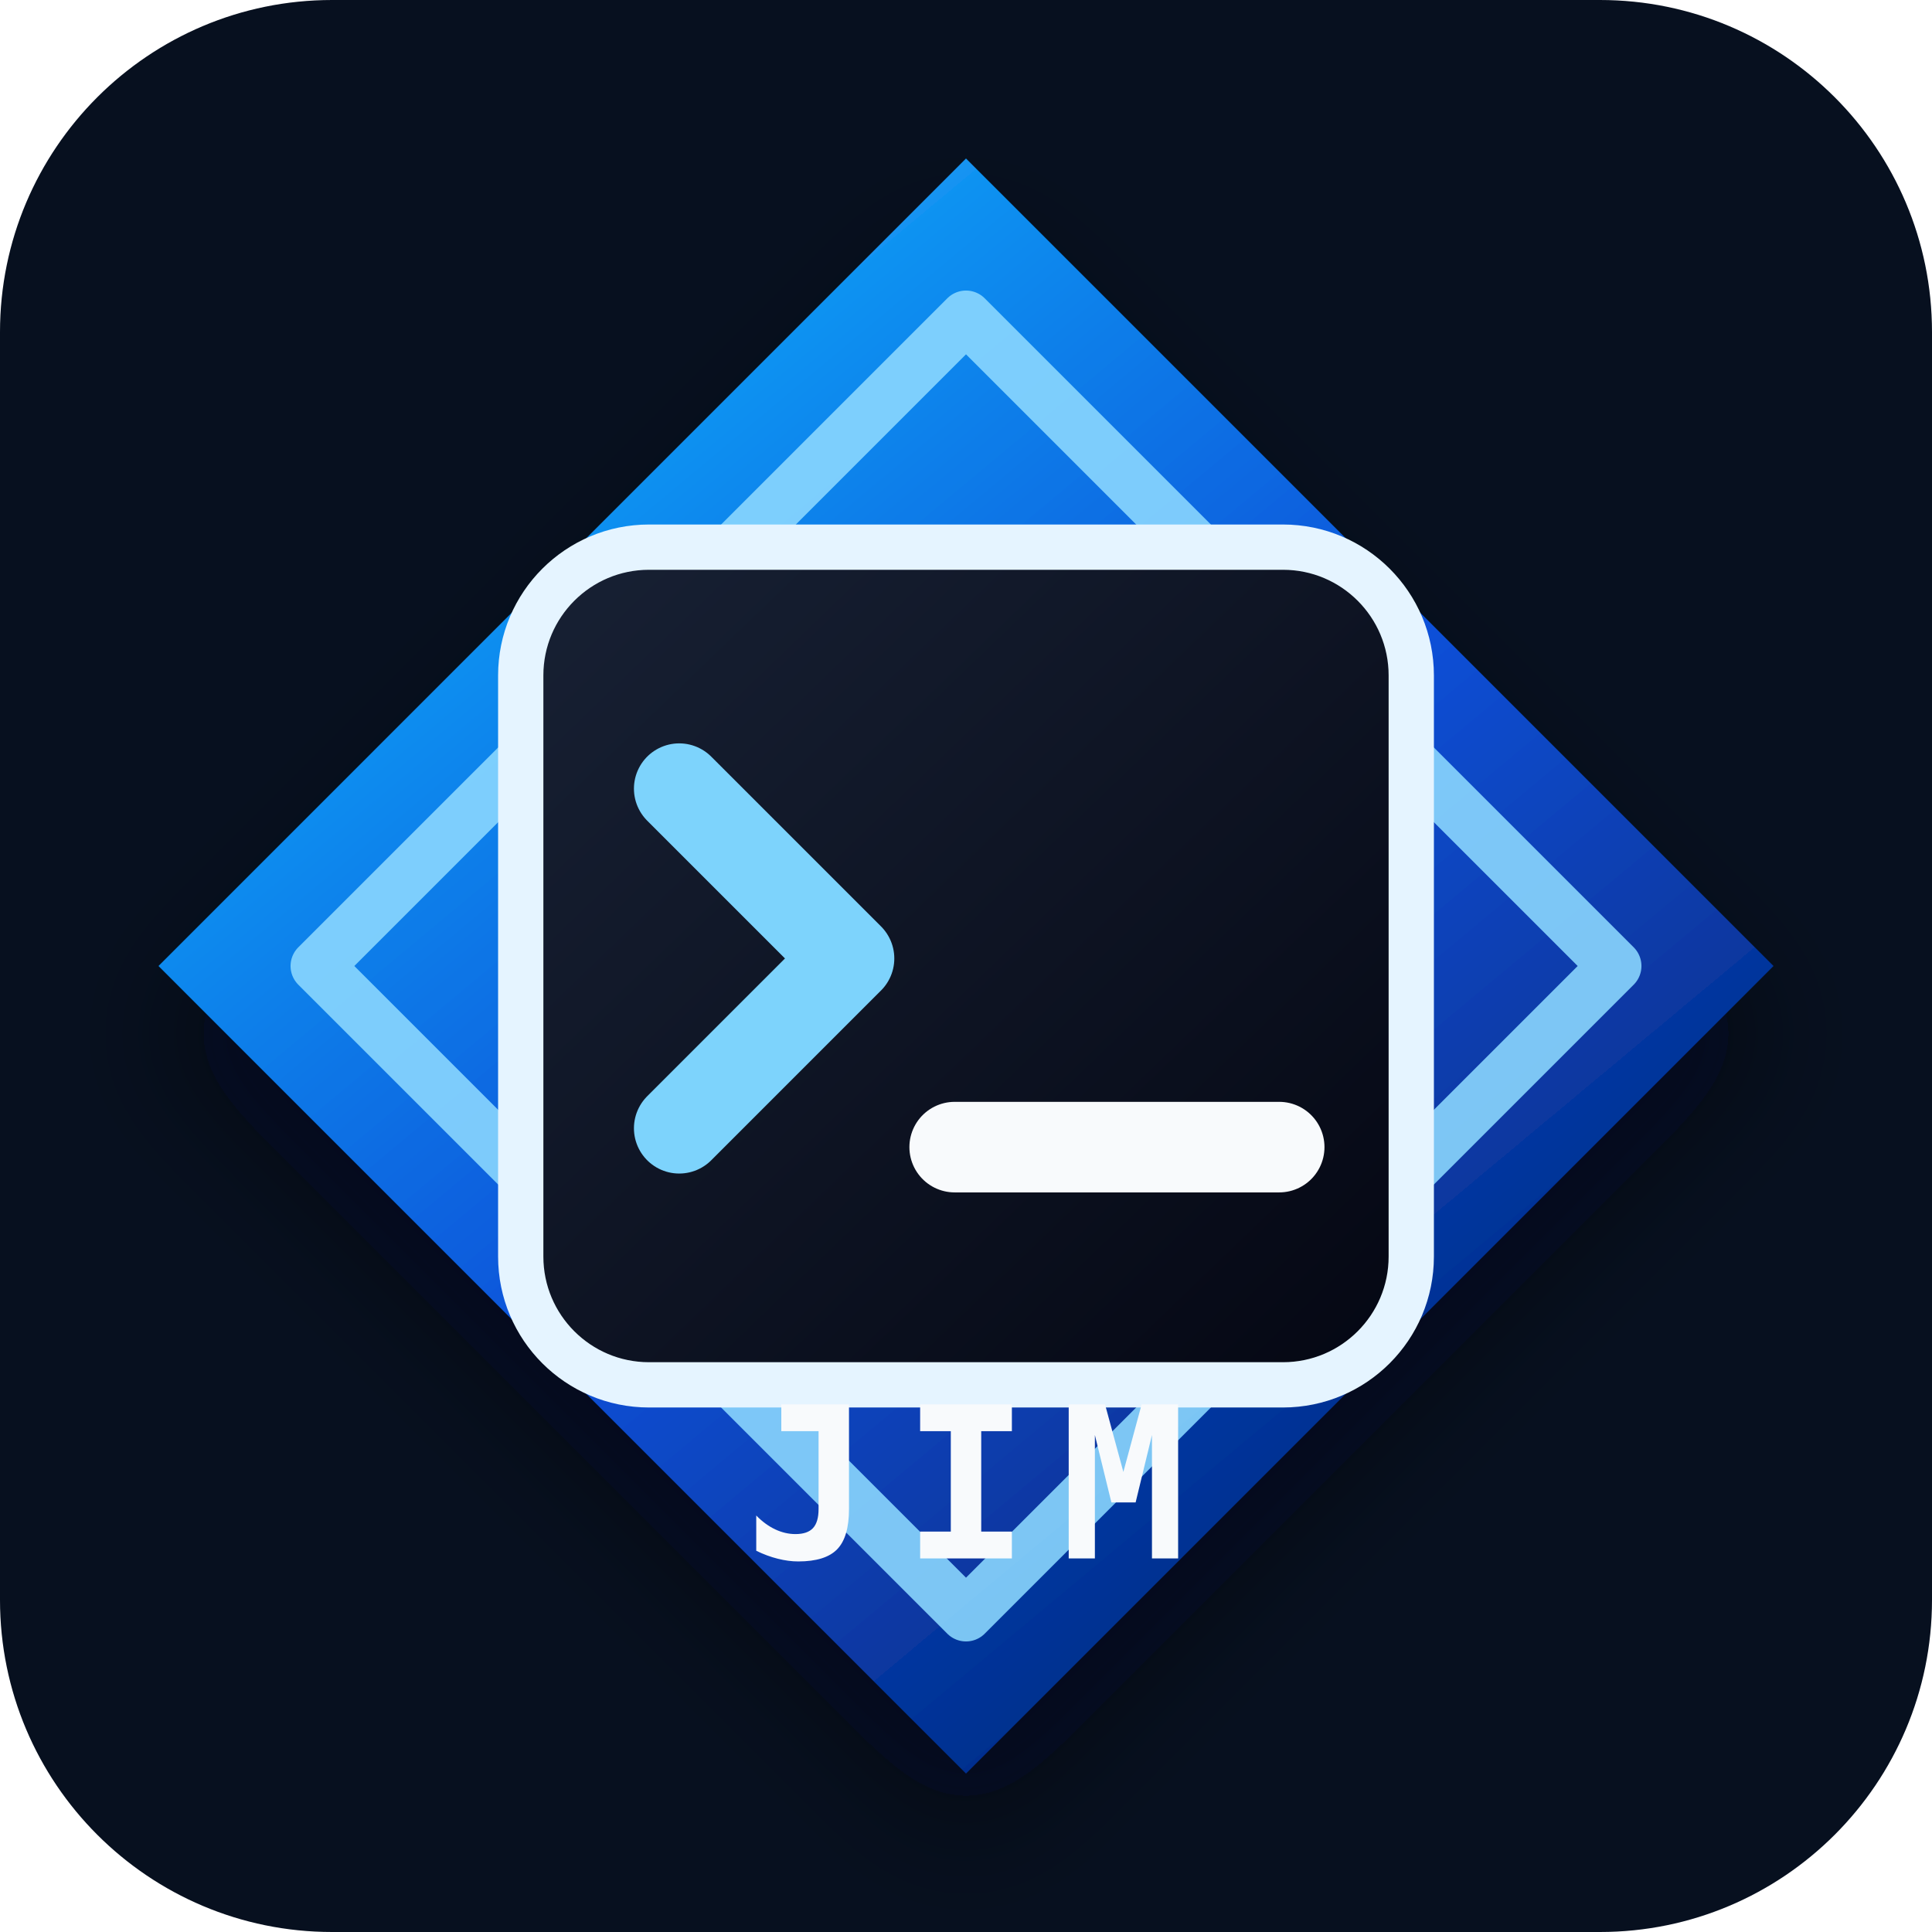
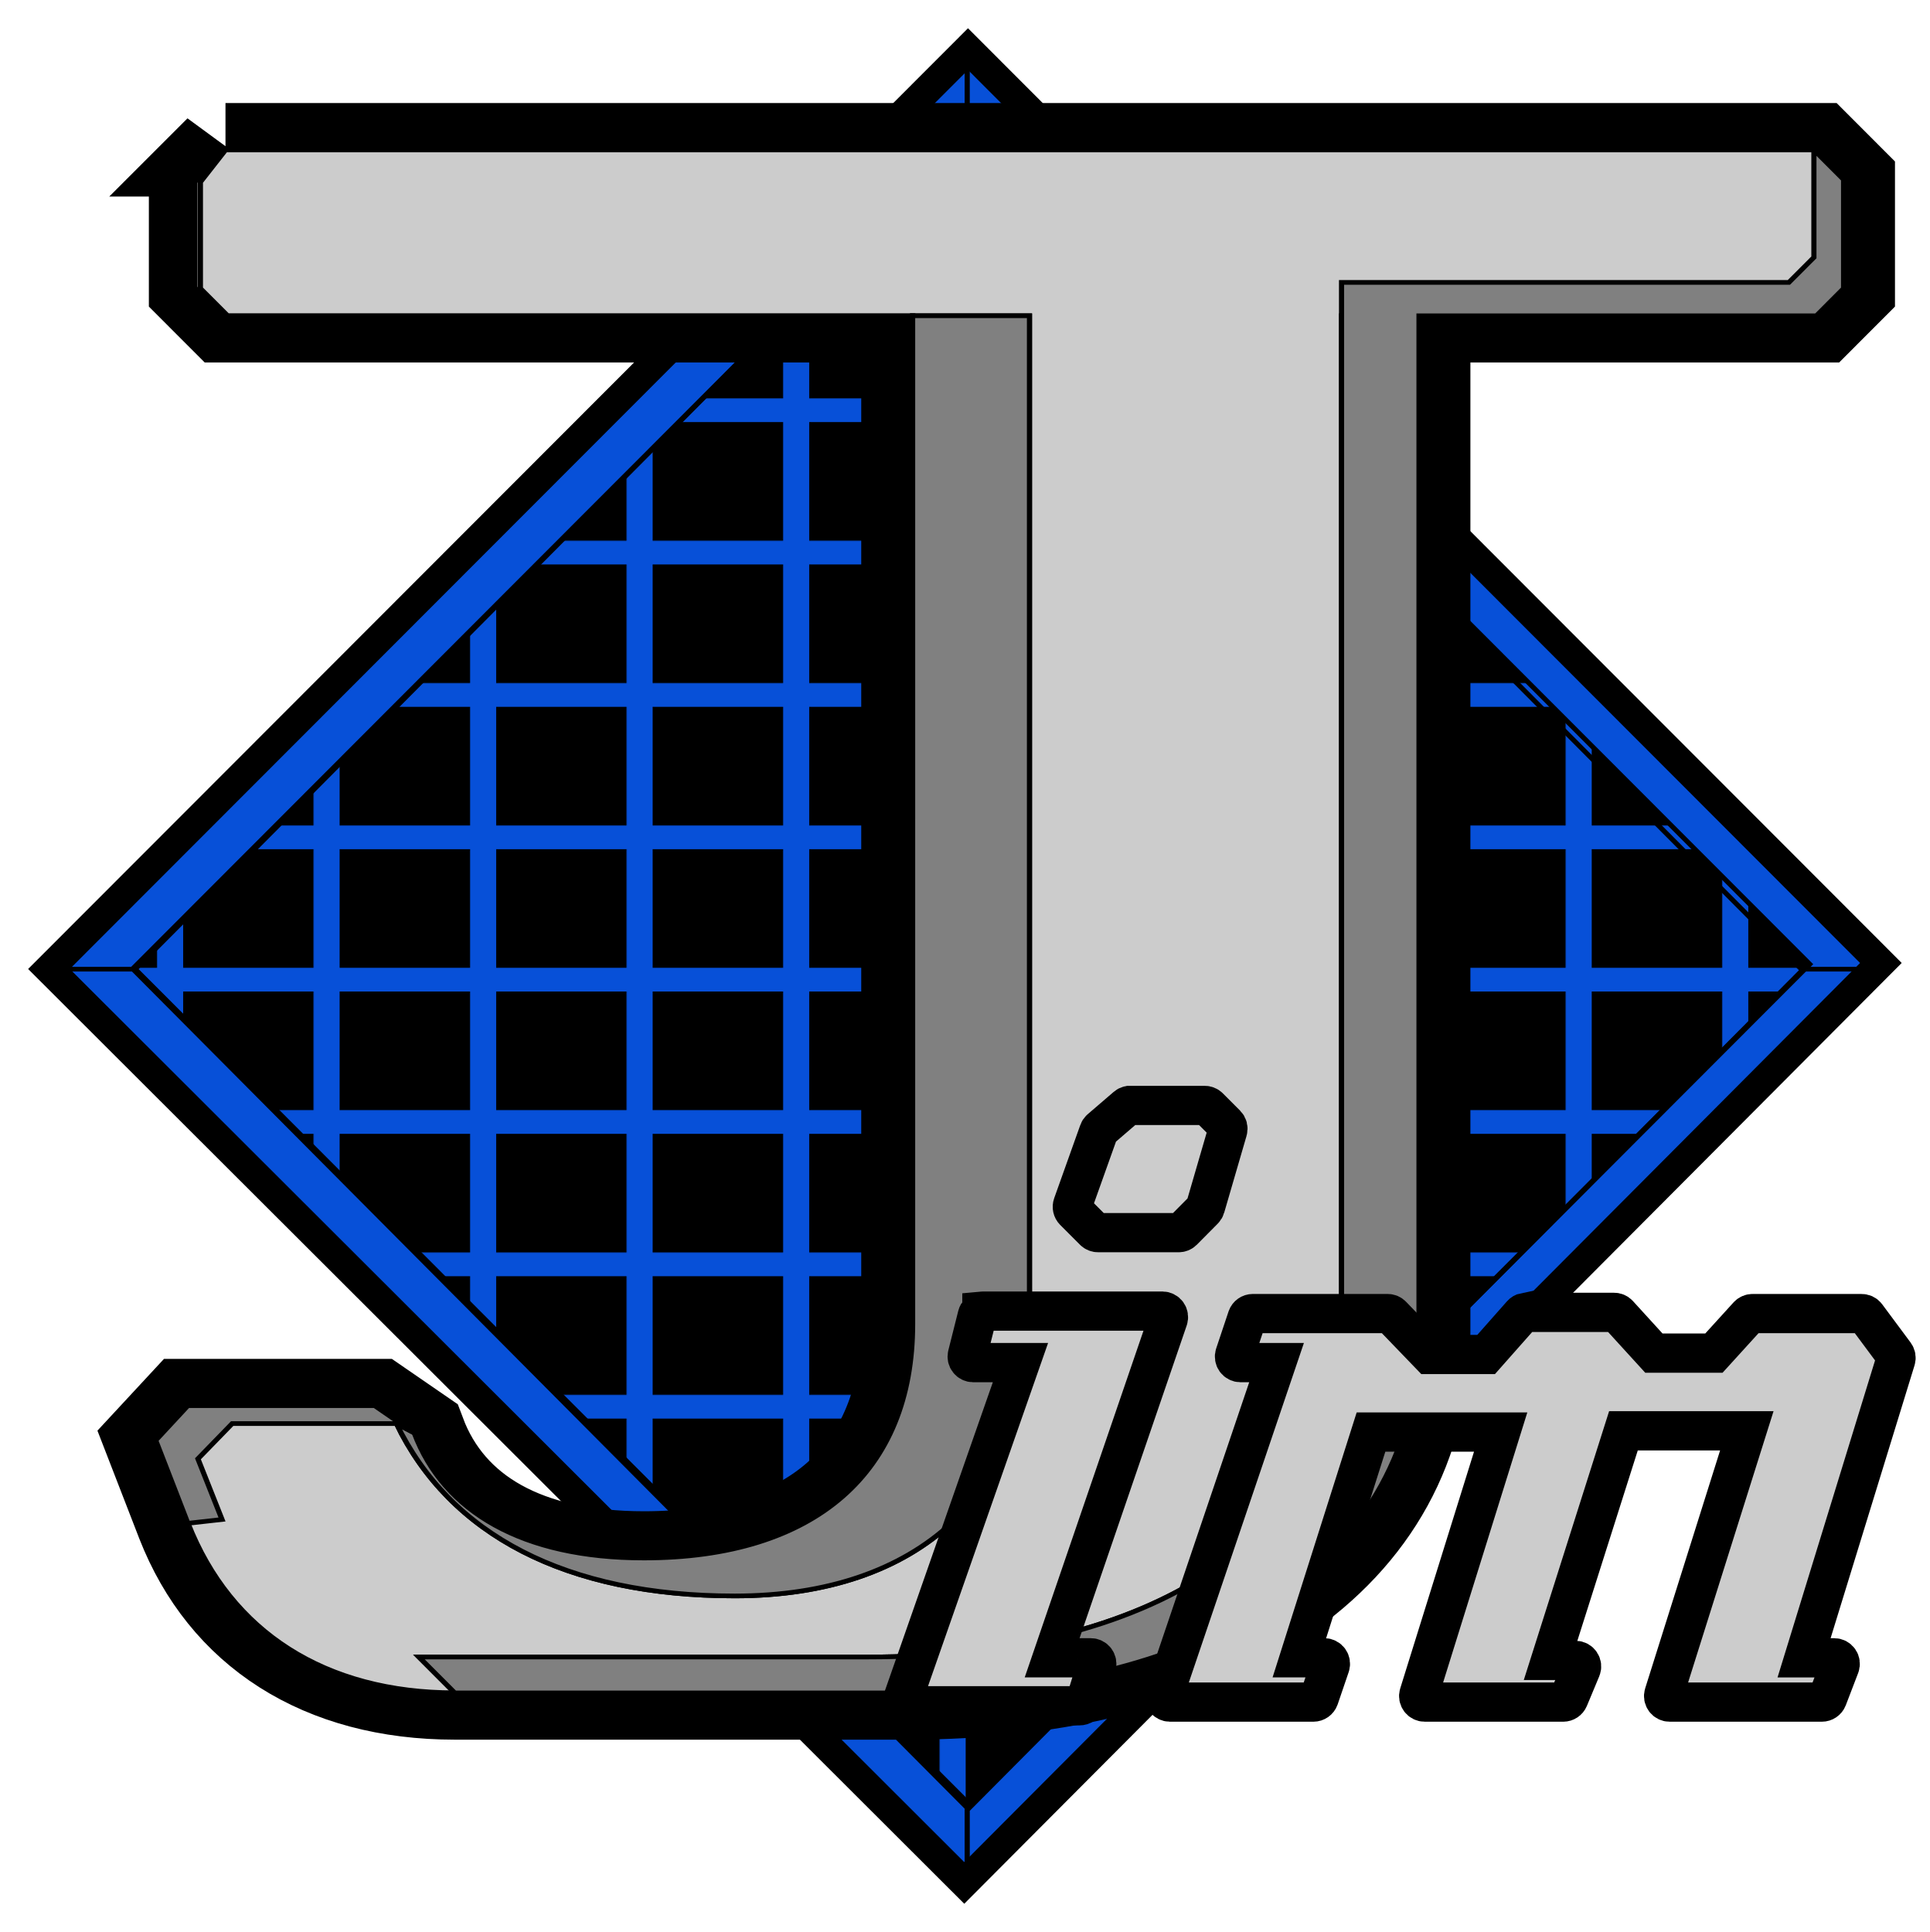
- <svg xmlns="http://www.w3.org/2000/svg" viewBox="0 0 512 512" role="img" aria-labelledby="title desc">
-   <defs>
-     <linearGradient id="diamond" x1="96" y1="64" x2="416" y2="448" gradientUnits="userSpaceOnUse">
-       <stop offset="0" stop-color="#17b6ff" />
-       <stop offset="0.52" stop-color="#0750d8" />
-       <stop offset="1" stop-color="#061d66" />
+ <svg xmlns="http://www.w3.org/2000/svg" xmlns:xlink="http://www.w3.org/1999/xlink" width="544.17" height="544.864" version="1.1" id="svg1">
+   <defs id="defs1">
+     <pattern xlink:href="#invert grid" preserveAspectRatio="xMidYMid" id="pattern172" patternTransform="scale(2.4)" x="0" y="0" />
+     <pattern patternUnits="userSpaceOnUse" width="12" height="12" preserveAspectRatio="xMidYMid" id="invert grid" x="0" y="0" style="fill:#000000">
+       <rect style="stroke:none;paint-order:markers fill stroke" id="rect2-0" width="10" height="10" x="0" y="0" />
+     </pattern>
+     <clipPath clipPathUnits="userSpaceOnUse" id="clipPath139">
+       <rect style="fill:#000000;stroke:#000000;stroke-width:0;stroke-linejoin:bevel;paint-order:stroke markers fill;stop-color:#000000" id="rect5-4" width="20" height="200" x="530" y="595" />
+     </clipPath>
+     <clipPath clipPathUnits="userSpaceOnUse" id="clipPath138">
+       <path id="path138" style="stroke-width:0.1;stroke-linecap:square;paint-order:markers fill stroke;stop-color:#000000" d="m 1736.615,-745.573 h 1589.476 v 72.467 H 1736.615 Z" />
+     </clipPath>
+     <clipPath clipPathUnits="userSpaceOnUse" id="clipPath131">
+       <rect style="fill:#ff0000;stroke:none;stroke-width:3;stroke-linecap:square;stroke-linejoin:miter;paint-order:stroke markers fill;stop-color:#000000" id="rect131" width="78" height="45.033" x="763.613" y="452.824" />
+     </clipPath>
+     <clipPath clipPathUnits="userSpaceOnUse" id="clipPath122">
+       <rect style="fill:#000000;stroke:none;stroke-width:1;stroke-linecap:butt;stroke-linejoin:bevel;paint-order:stroke markers fill;stop-color:#000000" id="rect122" width="46.192" height="80.007" x="75" y="399.997" />
+     </clipPath>
+     <clipPath clipPathUnits="userSpaceOnUse" id="clipPath121">
+       <rect style="fill:#ff0000;stroke:none;stroke-width:3;stroke-linecap:square;stroke-linejoin:miter;paint-order:stroke markers fill;stop-color:#000000" id="rect121" width="78" height="45.033" x="763.613" y="452.824" />
+     </clipPath>
+     <clipPath clipPathUnits="userSpaceOnUse" id="clipPath115">
+       <path id="path115" style="stroke-width:0.1;stroke-linecap:square;paint-order:markers fill stroke;stop-color:#000000" d="m 1691.199,-792.32 h 1634.892 v 92.828 H 1691.199 Z" />
+     </clipPath>
+     <clipPath clipPathUnits="userSpaceOnUse" id="clipPath51">
+       <path id="path51" style="stroke-width:0.1;stroke-linecap:square;paint-order:markers fill stroke;stop-color:#000000" d="m 1806.499,-753.523 h 1637.265 v 66.905 H 1806.499 Z" />
+     </clipPath>
+     <clipPath clipPathUnits="userSpaceOnUse" id="clipPath105">
+       <path id="path105" style="stroke-width:0.1;stroke-linecap:square;paint-order:markers fill stroke;stop-color:#000000" d="m 1691.199,-792.32 h 1634.892 v 92.828 H 1691.199 Z" />
+     </clipPath>
+     <linearGradient id="linearGradient99">
+       <stop style="stop-color:#0750d8;stop-opacity:1;" offset="0" id="stop100" />
+       <stop style="stop-color:#0750d8;stop-opacity:0;" offset="1" id="stop101" />
    </linearGradient>
-     <linearGradient id="screen" x1="154" y1="148" x2="358" y2="360" gradientUnits="userSpaceOnUse">
-       <stop offset="0" stop-color="#172033" />
-       <stop offset="1" stop-color="#050814" />
-     </linearGradient>
-     <filter id="soft-shadow" x="-20%" y="-20%" width="140%" height="140%" color-interpolation-filters="sRGB">
-       <feDropShadow dx="0" dy="18" stdDeviation="16" flood-color="#020617" flood-opacity="0.45" />
-     </filter>
+     <clipPath clipPathUnits="userSpaceOnUse" id="clipPath87">
+       <path id="path87" style="stroke-width:0.1;stroke-linecap:square;paint-order:markers fill stroke;stop-color:#000000" d="m 1736.615,-745.573 h 1589.476 v 72.467 H 1736.615 Z" />
+     </clipPath>
+     <clipPath clipPathUnits="userSpaceOnUse" id="clipPath82">
+       <rect style="fill:#ff0000;stroke:none;stroke-width:3;stroke-linecap:square;stroke-linejoin:miter;paint-order:stroke markers fill;stop-color:#000000" id="rect82" width="78" height="45.033" x="763.613" y="452.824" />
+     </clipPath>
+     <clipPath clipPathUnits="userSpaceOnUse" id="clipPath77">
+       <rect style="fill:#ff0000;stroke:none;stroke-width:3;stroke-linecap:square;stroke-linejoin:miter;paint-order:stroke markers fill;stop-color:#000000" id="rect77" width="78" height="45.033" x="763.613" y="452.824" />
+     </clipPath>
+     <clipPath clipPathUnits="userSpaceOnUse" id="clipPath74">
+       <rect style="fill:#ff0000;stroke:none;stroke-width:3;stroke-linecap:square;stroke-linejoin:miter;paint-order:stroke markers fill;stop-color:#000000" id="rect74" width="78" height="45.033" x="763.613" y="452.824" />
+     </clipPath>
+     <clipPath clipPathUnits="userSpaceOnUse" id="clipPath72">
+       <rect style="fill:#ff0000;stroke:none;stroke-width:3;stroke-linecap:square;stroke-linejoin:miter;paint-order:stroke markers fill;stop-color:#000000" id="rect72" width="78" height="45.033" x="763.613" y="452.824" />
+     </clipPath>
+     <clipPath clipPathUnits="userSpaceOnUse" id="clipPath70">
+       <rect style="fill:#ff0000;stroke:none;stroke-width:3;stroke-linecap:square;stroke-linejoin:miter;paint-order:stroke markers fill;stop-color:#000000" id="rect70" width="78" height="45.033" x="763.613" y="452.824" />
+     </clipPath>
+     <clipPath clipPathUnits="userSpaceOnUse" id="clipPath33">
+       <rect style="fill:#000000;stroke:none;stroke-width:1;stroke-linecap:butt;stroke-linejoin:bevel;paint-order:stroke markers fill;stop-color:#000000" id="rect33" width="46.192" height="80.007" x="75" y="399.997" />
+     </clipPath>
+     <clipPath clipPathUnits="userSpaceOnUse" id="clipPath67">
+       <rect style="fill:none;stroke:#000000;stroke-linecap:butt;stroke-linejoin:bevel;paint-order:stroke markers fill;stop-color:#000000" id="rect67" width="45.034" height="38.956" x="262.483" y="121.001" />
+     </clipPath>
+     <clipPath clipPathUnits="userSpaceOnUse" id="clipPath15">
+       <rect style="fill:none;stroke:#000000;stroke-linecap:butt;stroke-linejoin:bevel;paint-order:stroke markers fill;stop-color:#000000" id="rect15-7" width="45.034" height="38.956" x="262.483" y="121.001" />
+     </clipPath>
+     <clipPath clipPathUnits="userSpaceOnUse" id="clipPath60">
+       <path id="path60" style="stroke-width:0.1;stroke-linecap:square;paint-order:markers fill stroke;stop-color:#000000" d="m 438.251,553.764 859.871,0 v 201.396 l -859.871,0 z" />
+     </clipPath>
+     <clipPath clipPathUnits="userSpaceOnUse" id="clipPath58">
+       <path id="path58" style="stroke-width:0.1;stroke-linecap:square;paint-order:markers fill stroke;stop-color:#000000" d="m -880.828,-187.298 h 1640.84 v 73.282 h -1640.84 z" />
+     </clipPath>
+     <clipPath clipPathUnits="userSpaceOnUse" id="clipPath52">
+       <path id="path52" style="stroke-width:0.1;stroke-linecap:square;paint-order:markers fill stroke;stop-color:#000000" d="m -880.828,-187.298 h 1640.84 v 73.282 h -1640.84 z" />
+     </clipPath>
+     <clipPath clipPathUnits="userSpaceOnUse" id="clipPath38">
+       <path id="path38" style="stroke-width:0.1;stroke-linecap:square;paint-order:markers fill stroke;stop-color:#000000" d="m 1691.199,-792.32 h 1634.892 v 92.828 H 1691.199 Z" />
+     </clipPath>
+     <clipPath clipPathUnits="userSpaceOnUse" id="clipPath55">
+       <path id="path55" style="stroke-width:0.1;stroke-linecap:square;paint-order:markers fill stroke;stop-color:#000000" d="m 1736.615,-745.573 h 1589.476 v 72.467 H 1736.615 Z" />
+     </clipPath>
+     <clipPath clipPathUnits="userSpaceOnUse" id="clipPath54">
+       <path id="path54" style="stroke-width:0.1;stroke-linecap:square;paint-order:markers fill stroke;stop-color:#000000" d="m 1691.199,-792.32 h 1634.892 v 92.828 H 1691.199 Z" />
+     </clipPath>
+     <clipPath clipPathUnits="userSpaceOnUse" id="clipPath28">
+       <rect style="fill:#ff0000;stroke:none;stroke-width:3;stroke-linecap:square;stroke-linejoin:miter;paint-order:stroke markers fill;stop-color:#000000" id="rect27" width="78" height="45.033" x="763.613" y="452.824" />
+     </clipPath>
+     <clipPath clipPathUnits="userSpaceOnUse" id="clipPath11">
+       <rect style="fill:none;stroke:#000000;stroke-width:1;stroke-linecap:butt;stroke-linejoin:bevel;paint-order:stroke markers fill;stop-color:#000000" id="rect11" width="46.161" height="39.922" x="86.574" y="420.063" />
+     </clipPath>
+     <clipPath clipPathUnits="userSpaceOnUse" id="clipPath25">
+       <rect style="fill:#ff0000;stroke:none;stroke-width:3;stroke-linecap:square;stroke-linejoin:miter;paint-order:stroke markers fill;stop-color:#000000" id="rect25-8" width="78" height="45.033" x="763.613" y="452.824" />
+     </clipPath>
+     <clipPath clipPathUnits="userSpaceOnUse" id="clipPath27">
+       <rect style="fill:none;stroke:#000000;stroke-width:1;stroke-linecap:butt;stroke-linejoin:bevel;paint-order:stroke markers fill;stop-color:#000000" id="rect28-6" width="46.161" height="39.922" x="86.574" y="420.063" />
+     </clipPath>
+     <clipPath clipPathUnits="userSpaceOnUse" id="clipPath5">
+       <path id="path5" style="stroke-width:0.1;stroke-linecap:square;paint-order:markers fill stroke;stop-color:#000000" d="m 438.251,553.764 859.871,0 v 201.396 l -859.871,0 z" />
+     </clipPath>
  </defs>
-   <rect width="512" height="512" rx="88" fill="#07101f" />
-   <path d="M256 42 470 256 256 470 42 256Z" fill="url(#diamond)" filter="url(#soft-shadow)" />
-   <path d="M256 84 428 256 256 428 84 256Z" fill="none" stroke="#8bd9ff" stroke-width="14" stroke-linejoin="round" opacity="0.88" />
-   <rect x="138" y="145" width="236" height="222" rx="34" fill="url(#screen)" stroke="#e5f4ff" stroke-width="12" />
-   <path d="M180 209 225 254 180 299" fill="none" stroke="#7dd3fc" stroke-width="24" stroke-linecap="round" stroke-linejoin="round" />
-   <path d="M253 304h86" fill="none" stroke="#f8fafc" stroke-width="24" stroke-linecap="round" />
-   <text x="256" y="413" text-anchor="middle" font-family="ui-monospace, SFMono-Regular, Menlo, Consolas, monospace" font-size="56" font-weight="800" fill="#f8fafc" letter-spacing="8">JIM</text>
+   <g id="layer1" transform="translate(-69.98099,-160.3329)">
+     <g id="g3699" transform="matrix(1.532388,0,0,1.393967,-54.91214,-41.7924)" style="display:inline">
+       <path id="path2836" d="M 260.507,170.695 105.984,340.791 259.864,510.178 414.387,340.082 Z" style="display:inline;mix-blend-mode:normal;fill:#0750d8;fill-opacity:1;stroke:#000000;stroke-width:0.946px;stroke-linecap:butt;stroke-linejoin:miter;stroke-opacity:1" />
+       <path id="path2838" d="M 259.864,171.404 V 156.521 L 91.819,341.5 h 14.165 z" style="display:inline;fill:#0750d8;fill-opacity:1;stroke:#000000;stroke-width:0.946px;stroke-linecap:butt;stroke-linejoin:miter;stroke-opacity:1" />
+       <path style="display:inline;fill:#0750d8;fill-opacity:1;stroke:#000000;stroke-width:0.946px;stroke-linecap:butt;stroke-linejoin:miter;stroke-opacity:1" d="m 259.477,171.404 v -14.883 l 168.044,184.979 h -14.165 z" id="path2840" />
+       <path style="display:inline;fill:#0750d8;fill-opacity:1;stroke:#000000;stroke-width:0.946px;stroke-linecap:butt;stroke-linejoin:miter;stroke-opacity:1" d="M 259.864,511.17 V 526.054 L 91.819,341.074 h 14.165 z" id="path2842" />
+       <path id="path2844" d="M 259.477,511.17 V 526.054 L 427.521,341.074 H 413.357 Z" style="display:inline;fill:#0750d8;fill-opacity:1;stroke:#000000;stroke-width:0.946px;stroke-linecap:butt;stroke-linejoin:miter;stroke-opacity:1" />
+       <path id="path2836-8" d="M 260.637,170.687 106.114,340.783 259.993,510.17 414.517,340.074 Z" style="display:inline;opacity:1;mix-blend-mode:normal;fill:url(#pattern172);stroke:#000000;stroke-width:0.946px;stroke-linecap:butt;stroke-linejoin:miter;stroke-opacity:1" />
+       <path style="display:inline;fill:none;stroke:#000000;stroke-width:5.674;stroke-linecap:butt;stroke-linejoin:miter;stroke-miterlimit:4;stroke-dasharray:none;stroke-opacity:1;opacity:1" d="M 259.624,154.931 90.512,341.04 258.931,525.942 427.602,339.826 Z" id="path2846" />
+       <g id="g129" style="display:inline;mix-blend-mode:normal">
+         <path id="path3642" d="m 415.277,175.306 5.463,6.014 v 22.051 l -5.008,5.513 h -73.119 -14.257 v 205.764 c 0,41.509 -35.333,65.589 -87.077,65.589 h -82.692 l 6.601,7.267 h 83.374 c 55.288,0 94.049,-26.748 94.049,-72.855 V 208.883 h 73.119 l 5.008,-5.513 v -22.051 z" style="display:inline;fill:#808080;fill-opacity:1;stroke:#000000;stroke-width:0.946px;stroke-linecap:butt;stroke-linejoin:miter;stroke-opacity:1" />
+         <path id="path3650" d="m 122.994,175.306 h 292.283 l 5.463,6.014 v 22.051 l -5.008,5.513 h -73.119 v 205.764 c 0,46.107 -38.762,72.855 -94.049,72.855 h -83.374 c -23.828,0 -41.258,-12.281 -49.121,-34.316 l -5.918,-16.785 5.918,-7.016 h 34.373 l 7.284,5.513 c 5.463,16.035 20.032,25.308 42.247,25.308 31.475,0 49.462,-17.288 49.462,-47.362 V 208.883 H 123.361 l -5.008,-5.513 v -21.55 l 4.642,-6.515 z" style="display:inline;fill:none;stroke:#000000;stroke-width:18.914;stroke-linecap:butt;stroke-linejoin:miter;stroke-miterlimit:4;stroke-dasharray:none;stroke-opacity:1" />
+         <path id="path3640" d="m 122.994,175.306 h 292.283 l 5.463,6.014 -5.463,5.513 H 127.603 l -4.882,5.372 v 8.966 l 5.759,6.341 -11.127,-4.14 v -21.55 z" style="display:inline;fill:#fefefe;fill-opacity:1;stroke:#000000;stroke-width:0.946px;stroke-linecap:butt;stroke-linejoin:miter;stroke-opacity:1" />
+         <path id="path3622" d="m 122.994,175.306 h 292.283 l 5.463,6.014 v 22.051 l -5.008,5.513 h -73.119 v 205.764 c 0,46.107 -38.762,72.855 -94.049,72.855 h -83.374 c -23.828,0 -41.258,-12.281 -49.121,-34.316 l -5.918,-16.785 5.918,-7.016 h 34.373 l 7.284,5.513 c 5.463,16.035 20.032,25.308 42.247,25.308 31.475,0 49.462,-17.288 49.462,-47.362 V 208.883 H 123.361 l -5.008,-5.513 v -21.55 l 4.642,-6.515 z" style="display:inline;fill:#cccccc;fill-opacity:1;stroke:#000000;stroke-width:1px;stroke-linecap:butt;stroke-linejoin:miter;stroke-opacity:1" />
+         <path id="path3638" d="m 342.613,208.883 v 205.764 c 0,46.107 -38.762,72.855 -94.049,72.855 h -83.374 l -6.601,-7.267 h 82.692 c 51.743,0 87.077,-24.08 87.077,-65.589 V 208.883 Z" style="display:inline;fill:#fefefe;fill-opacity:1;stroke:#000000;stroke-width:0.946px;stroke-linecap:butt;stroke-linejoin:miter;stroke-opacity:1" />
+         <path id="path3646" d="m 249.435,208.883 h 21.501 v 203.961 c 0,34.059 -20.2,55.038 -54.233,55.038 -31.088,0 -52.391,-12.409 -62.261,-34.873 l 3.283,1.889 c 5.463,16.035 20.032,25.308 42.247,25.308 31.475,0 49.462,-17.288 49.462,-47.362 z" style="display:inline;fill:#fefefe;fill-opacity:1;stroke:#000000;stroke-width:0.946px;stroke-linecap:butt;stroke-linejoin:miter;stroke-opacity:1" />
+         <path id="path3636" d="m 415.277,175.306 5.463,6.014 v 22.051 l -5.008,5.513 h -73.119 v 205.764 c 0,46.107 -38.762,72.855 -94.049,72.855 h -83.374 l -6.601,-7.267 h 82.692 c 51.743,0 87.077,-24.08 87.077,-65.589 V 202.135 h 82.315 l 4.605,-5.065 z" style="display:inline;fill:#808080;fill-opacity:1;stroke:#000000;stroke-width:0.946px;stroke-linecap:butt;stroke-linejoin:miter;stroke-opacity:1" />
+         <path id="path3652" d="m 249.435,208.883 h 21.501 v 203.961 c 0,34.059 -20.2,55.038 -54.233,55.038 -31.088,0 -52.391,-12.409 -62.261,-34.873 l 3.283,1.889 c 5.463,16.035 20.032,25.308 42.247,25.308 31.475,0 49.462,-17.288 49.462,-47.362 z" style="display:inline;fill:#808080;fill-opacity:1;stroke:#000000;stroke-width:0.946px;stroke-linecap:butt;stroke-linejoin:miter;stroke-opacity:1" />
+         <path id="path3644" d="m 116.069,429.386 h 34.373 l 7.284,5.513 -3.283,-1.889 h -30.216 l -6.303,7.128 4.432,12.276 -6.287,0.772 -5.918,-16.785 z" style="display:inline;fill:#808080;fill-opacity:1;stroke:#000000;stroke-width:0.946px;stroke-linecap:butt;stroke-linejoin:miter;stroke-opacity:1" />
+       </g>
+       <g transform="matrix(0.901386,0,0,0.9922254,-71.0819,-186.9983)" id="g3673" style="display:inline">
+         <path style="display:inline;fill:#cccccc;fill-opacity:1;stroke:#000000;stroke-width:8;stroke-linecap:butt;stroke-linejoin:miter;stroke-miterlimit:10;stroke-dasharray:none;stroke-opacity:1" id="path3671" d="m 399.781,560 a 1.233,1.233 0 0 0 -0.562,0.281 l -5.312,4.562 A 1.233,1.233 0 0 0 393.562,565.375 L 388.25,580.25 a 1.233,1.233 0 0 0 0.281,1.281 l 4.062,4.062 a 1.233,1.233 0 0 0 0.875,0.344 H 409.875 a 1.233,1.233 0 0 0 0.875,-0.344 l 4.281,-4.312 a 1.233,1.233 0 0 0 0.312,-0.531 l 4.562,-15.656 a 1.233,1.233 0 0 0 -0.312,-1.219 l -3.531,-3.531 A 1.233,1.233 0 0 0 415.188,560 h -15.156 a 1.233,1.233 0 0 0 -0.25,0 z m -30.062,41.938 a 1.233,1.233 0 0 0 -0.938,0.906 l -2.031,8.062 a 1.233,1.233 0 0 0 1.188,1.531 h 9.656 l -23.938,68.344 a 1.233,1.233 0 0 0 1.156,1.625 h 34.844 a 1.233,1.233 0 0 0 1.188,-0.844 l 2.281,-7.344 a 1.233,1.233 0 0 0 -1.188,-1.594 h -7.875 L 407.75,603.562 a 1.233,1.233 0 0 0 -1.156,-1.625 h -36.625 a 1.233,1.233 0 0 0 -0.25,0 z m 110.875,0.25 a 1.233,1.233 0 0 0 -0.688,0.406 l -7.25,8.188 H 461.125 l -7.688,-7.969 a 1.233,1.233 0 0 0 -0.875,-0.375 H 425.031 A 1.233,1.233 0 0 0 423.875,603.25 l -2.531,7.562 a 1.233,1.233 0 0 0 1.156,1.625 h 7.375 l -22.938,67.594 a 1.233,1.233 0 0 0 1.156,1.625 h 29.312 a 1.233,1.233 0 0 0 1.156,-0.812 l 2.25,-6.594 a 1.233,1.233 0 0 0 -1.156,-1.625 h -5.125 l 14.625,-46.031 H 475.625 l -16.688,53.469 a 1.233,1.233 0 0 0 1.188,1.594 h 28.281 a 1.233,1.233 0 0 0 1.125,-0.75 l 2.531,-6.062 a 1.233,1.233 0 0 0 -1.125,-1.688 h -5.125 l 14.875,-46.812 h 25.188 l -16.938,53.719 a 1.233,1.233 0 0 0 1.188,1.594 h 31.062 a 1.233,1.233 0 0 0 1.156,-0.781 l 2.531,-6.594 a 1.233,1.233 0 0 0 -1.156,-1.656 h -6.156 l 18.719,-60.781 a 1.233,1.233 0 0 0 -0.188,-1.125 l -5.812,-7.812 a 1.233,1.233 0 0 0 -1,-0.469 H 527.062 a 1.233,1.233 0 0 0 -0.906,0.375 l -7,7.688 h -12.25 l -7.25,-7.938 a 1.233,1.233 0 0 0 -0.906,-0.375 h -17.906 a 1.233,1.233 0 0 0 -0.25,0 z" />
+         <path d="m 400.031,561.219 -5.312,4.562 -5.312,14.875 4.062,4.062 H 409.875 l 4.281,-4.312 4.562,-15.656 -3.531,-3.531 z m -30.062,41.938 -2.031,8.062 h 11.375 l -24.5,69.969 h 34.844 l 2.281,-7.344 h -9.594 l 24.25,-70.688 z m 110.875,0.25 L 473.25,612 h -12.625 l -8.062,-8.344 h -27.531 l -2.531,7.562 h 9.094 l -23.5,69.219 h 29.312 l 2.25,-6.594 h -6.812 L 448.25,625.375 h 29.062 l -17.188,55.062 h 28.281 l 2.531,-6.062 h -6.812 l 15.656,-49.25 h 27.781 l -17.438,55.312 h 31.062 l 2.531,-6.594 H 535.875 l 19.219,-62.375 -5.812,-7.812 H 527.062 l -7.344,8.062 h -13.375 l -7.594,-8.312 z" id="path3665" style="display:none;fill:#cccccc;fill-opacity:1;stroke:#000000;stroke-width:1;stroke-linecap:butt;stroke-linejoin:miter;stroke-miterlimit:10;stroke-dasharray:none;stroke-opacity:1" />
+       </g>
+     </g>
+   </g>
</svg>
